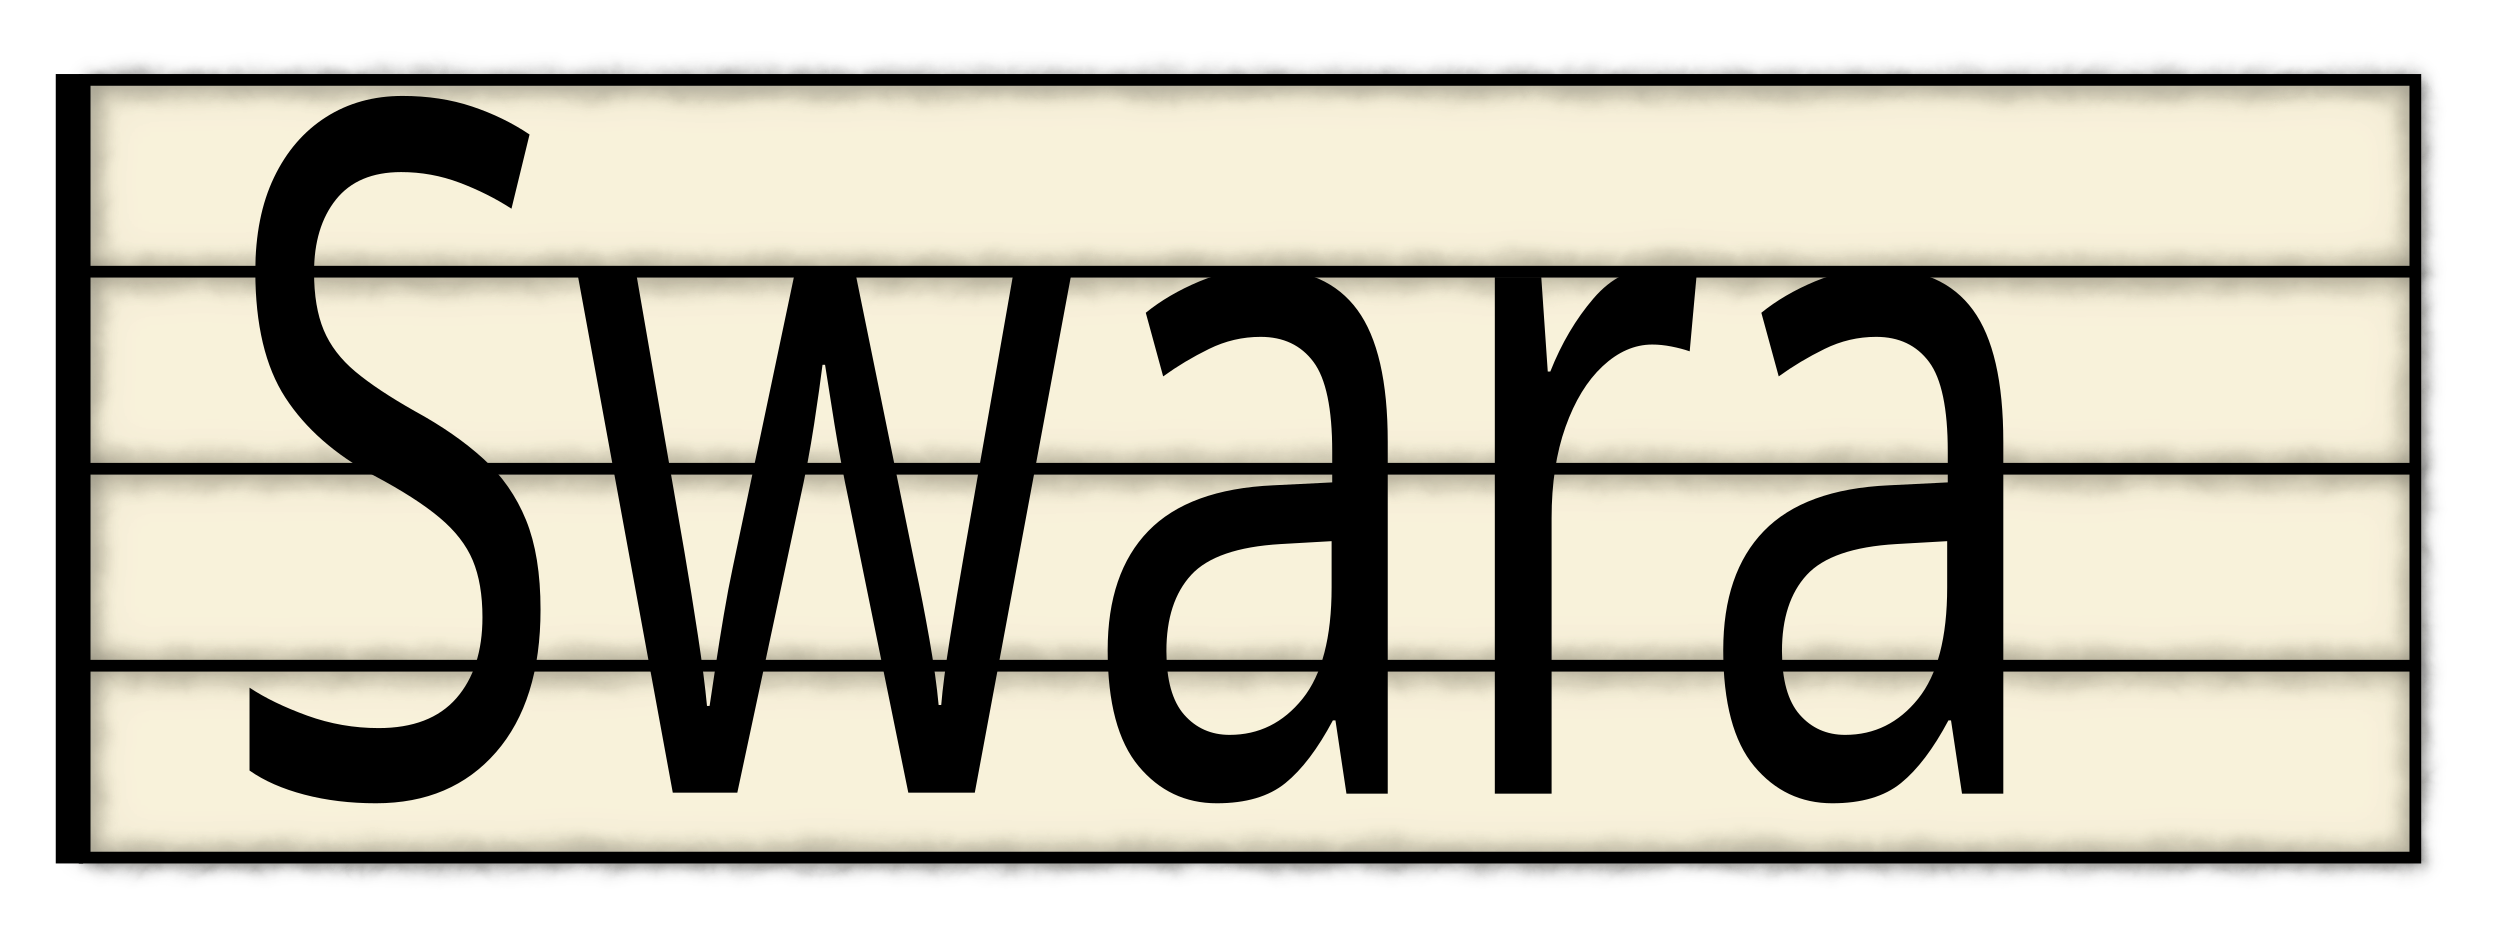
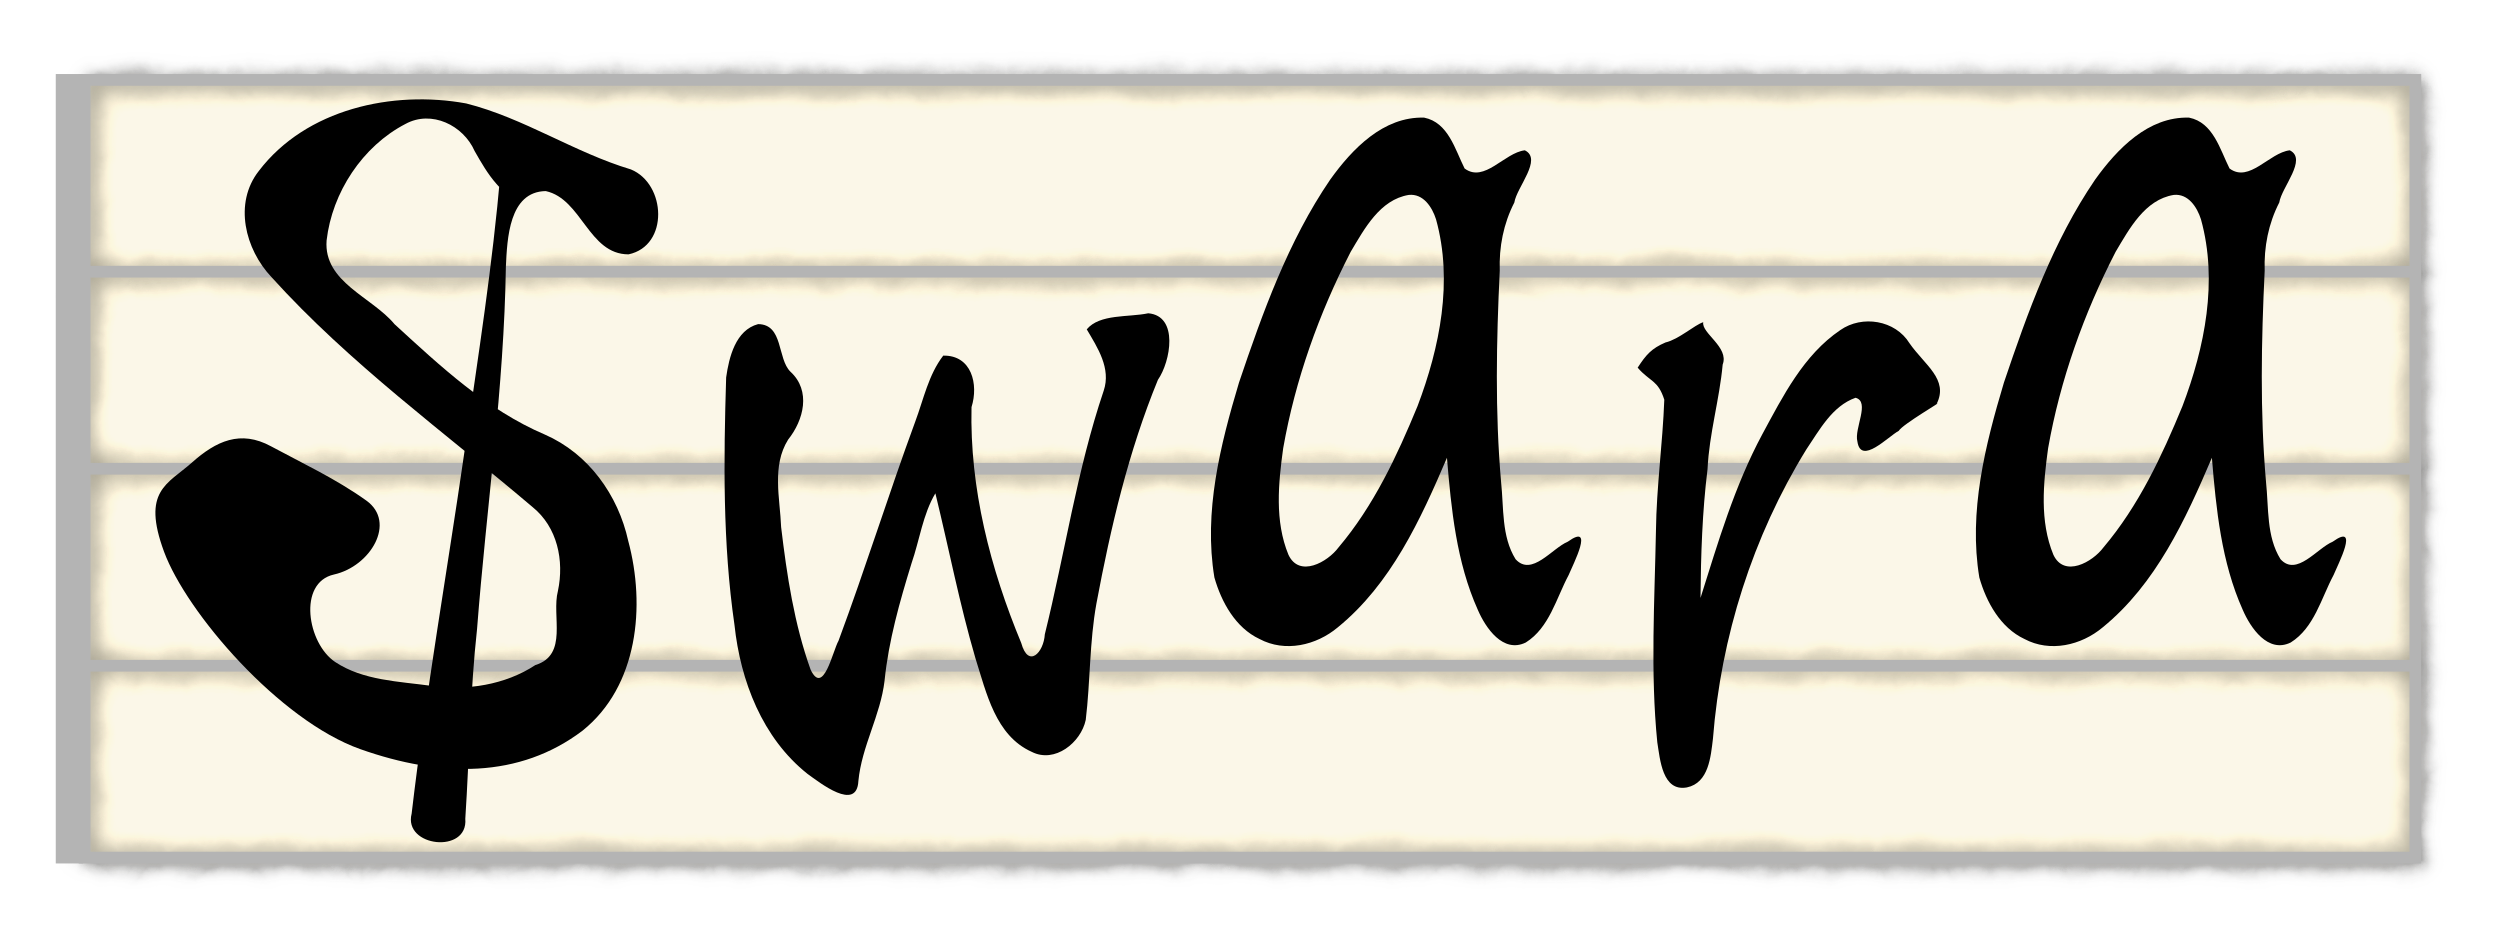
<svg xmlns="http://www.w3.org/2000/svg" width="640" height="240" id="svg2985" version="1.1">
  <defs id="defs2987">
    <filter id="filter3921" height="1.3" y="-0.15" width="1.3" x="-0.15" color-interpolation-filters="sRGB">
      <feGaussianBlur id="feGaussianBlur3923" stdDeviation="3" in="SourceGraphic" result="result1" />
      <feTurbulence id="feTurbulence3925" type="turbulence" baseFrequency="0.05" numOctaves="5" result="result0" />
      <feDisplacementMap id="feDisplacementMap3927" in2="result0" in="result1" xChannelSelector="R" yChannelSelector="G" scale="3" result="result2" />
      <feBlend id="feBlend3929" in2="result2" result="result5" in="result2" mode="multiply" />
      <feGaussianBlur id="feGaussianBlur3931" stdDeviation="5" in="result2" result="result4" />
      <feComposite id="feComposite3933" in2="result5" operator="arithmetic" in="result4" k2="0.25" k3="1" k1="1" result="result6" />
      <feComposite id="feComposite3935" in2="result2" operator="in" />
    </filter>
    <filter id="filter3921-5" height="1.3" y="-0.15" width="1.3" x="-0.15" color-interpolation-filters="sRGB">
      <feGaussianBlur id="feGaussianBlur3923-5" stdDeviation="3" in="SourceGraphic" result="result1" />
      <feTurbulence id="feTurbulence3925-1" type="turbulence" baseFrequency="0.05" numOctaves="5" result="result0" />
      <feDisplacementMap id="feDisplacementMap3927-7" in2="result0" in="result1" xChannelSelector="R" yChannelSelector="G" scale="3" result="result2" />
      <feBlend id="feBlend3929-1" in2="result2" result="result5" in="result2" mode="multiply" />
      <feGaussianBlur id="feGaussianBlur3931-1" stdDeviation="5" in="result2" result="result4" />
      <feComposite k4="0" id="feComposite3933-5" in2="result5" operator="arithmetic" in="result4" k2="0.25" k3="1" k1="1" result="result6" />
      <feComposite id="feComposite3935-2" in2="result2" operator="in" />
    </filter>
  </defs>
-   <g id="layer3" style="opacity:0.885;display:inline">
-     <path d="m 22.432,69.553 596.653,0 M 22.432,170.426 l 596.653,0 m -597.412,-50.426 596.653,0 M 21.674,20.454 l 596.653,0 0,199.093 -596.653,0 z" style="fill:#f4e6b5;fill-opacity:0.314;stroke:#000000;stroke-width:3;stroke-linecap:butt;stroke-linejoin:miter;stroke-miterlimit:4;stroke-opacity:1;stroke-dasharray:none;filter:url(#filter3921-5)" id="path3823" />
+   <g id="layer3" style="opacity:0.736;display:inline">
+     <path d="m 22.432,69.553 596.653,0 M 22.432,170.426 l 596.653,0 m -597.412,-50.426 596.653,0 M 21.674,20.454 l 596.653,0 0,199.093 -596.653,0 z" style="fill:#fbf2dc;fill-opacity:0.576;stroke:#000000;stroke-width:3;stroke-linecap:butt;stroke-linejoin:miter;stroke-miterlimit:4;stroke-opacity:1;stroke-dasharray:none;filter:url(#filter3921-5)" id="path3823" />
  </g>
  <g id="layer1" transform="translate(0,-240)" style="display:inline">
-     <path id="path3781-7" style="fill:#f4e6b5;fill-opacity:0.314;stroke:#000000;stroke-width:3;stroke-linecap:butt;stroke-linejoin:miter;stroke-miterlimit:4;stroke-opacity:1;stroke-dasharray:none" d="m 22.432,309.553 596.653,0 m -596.653,100.872 596.653,0 m -597.412,-50.426 596.653,0 m -596.653,-99.546 596.653,0 0,199.093 -596.653,0 z" />
-     <path style="fill:none;stroke:#000000;stroke-width:7;stroke-linecap:butt;stroke-linejoin:miter;stroke-miterlimit:4;stroke-opacity:1;stroke-dasharray:none" d="m 17.774,258.953 0,202.09" id="path3821" />
+     <path id="path3781-7" style="fill:#f4e6b5;fill-opacity:0.314;stroke:#b4b4b4;stroke-width:3;stroke-linecap:butt;stroke-linejoin:miter;stroke-miterlimit:4;stroke-opacity:1;stroke-dasharray:none" d="m 22.432,309.553 596.653,0 m -596.653,100.872 596.653,0 m -597.412,-50.426 596.653,0 m -596.653,-99.546 596.653,0 0,199.093 -596.653,0 z" />
+     <path style="fill:none;stroke:#b4b4b4;stroke-width:7;stroke-linecap:butt;stroke-linejoin:miter;stroke-miterlimit:4;stroke-opacity:1;stroke-dasharray:none" d="m 17.774,258.953 0,202.09" id="path3821" />
  </g>
  <g id="layer2" style="display:inline">
-     <text xml:space="preserve" style="font-size:201.87px;font-style:normal;font-variant:normal;font-weight:normal;font-stretch:normal;line-height:125%;letter-spacing:0px;word-spacing:0px;fill:#000000;fill-opacity:1;stroke:none;font-family:Meiryo;-inkscape-font-specification:Meiryo" x="67.769" y="166.253" id="text3815" transform="scale(0.8182542,1.222114)">
-       <tspan id="tspan3817" x="67.769" y="166.253" style="font-style:normal;font-variant:normal;font-weight:normal;font-stretch:normal;font-family:Segoe Print;-inkscape-font-specification:Segoe Print">Swara</tspan>
-     </text>
+     <g id="g4105">
+       <path id="path4027" d="m 121.51,38.678 c -2.898,-6.607 -11.046,-10.586 -17.699,-6.955 -11.027,5.712 -18.794,17.562 -20.202,29.839 -0.806,10.681 11.601,14.426 17.4,21.438 11.745,10.754 23.606,21.903 38.457,28.242 11.193,4.88 18.787,15.498 21.364,27.244 4.464,16.591 2.531,37.16 -11.707,48.569 -16.129,12.218 -36.169,12.063 -56.879,4.728 -20.711,-7.335 -44.486,-34.926 -50.253,-50.554 -5.768,-15.628 0.891,-17.255 7.125,-22.801 6.234,-5.546 12.436,-8.418 20.249,-4.184 7.813,4.233 16.626,8.318 24.415,13.901 7.789,5.582 1.069,16.843 -8.277,18.927 -9.347,2.084 -6.838,17.682 0.332,22.418 7.169,4.736 16.161,4.922 24.896,6.123 8.735,1.201 18.566,-0.249 26.324,-5.36 8.499,-2.621 4.095,-12.546 5.773,-18.97 1.64,-7.754 -0.119,-16.342 -6.524,-21.506 C 113.708,110.586 89.454,93.033 69.512,70.955 62.748,63.827 59.761,52.019 66.27,43.751 78.347,27.907 100.504,23.037 119.35,26.482 c 14.77,3.733 27.62,12.528 42.162,16.891 9.008,3.686 9.816,19.528 -0.609,21.745 -10.26,-0.009 -11.931,-14.176 -21.186,-16.2 -9.434,0.138 -9.863,12.241 -10.209,19.256 -0.466,31.062 -4.992,61.872 -7.379,92.813 -1.775,16.155 -1.947,32.419 -3.013,48.61 0.79,9.097 -15.928,7.238 -13.738,-1.294 3.587,-30.578 9.388,-64.031 13.337,-91.417 3.949,-27.386 7.307,-48.578 9.445,-73.035 2.351,-7.959 4.777,10.21 -1.047,3.248 -2.245,-2.533 -3.934,-5.494 -5.602,-8.421 z" style="font-size:201.87px;font-style:normal;font-variant:normal;font-weight:normal;font-stretch:normal;line-height:125%;letter-spacing:0px;word-spacing:0px;fill:#000000;fill-opacity:1;stroke:none;font-family:Segoe Print;-inkscape-font-specification:Segoe Print" />
+       <path id="path4029" d="m 239.457,126.293 c -3.22,5.397 -4.047,12.004 -6.113,17.935 -3.03,9.845 -5.861,19.779 -6.901,30.066 -1.038,8.86 -5.842,16.729 -6.696,25.638 -0.398,7.961 -9.864,0.445 -13.026,-1.82 -11.551,-9.174 -17.166,-23.796 -18.693,-38.116 -3.042,-20.971 -2.781,-42.254 -2.134,-63.373 0.736,-5.191 2.423,-12.12 8.187,-13.65 6.516,0.068 4.851,8.867 8.283,12.192 5.313,4.878 3.39,12.388 -0.611,17.386 -4.21,6.757 -2.073,14.958 -1.783,22.397 1.472,12.335 3.347,24.796 7.561,36.526 3.27,6.729 5.616,-4.746 7.135,-7.452 6.905,-18.584 12.807,-37.522 19.65,-56.128 2.129,-5.703 3.376,-11.941 7.154,-16.855 7.28,-0.139 9.078,7.347 7.24,13.175 -0.493,20.761 4.805,41.318 12.722,60.379 1.827,6.616 5.762,2.472 6.043,-2.216 5.146,-20.75 8.211,-42.042 15.072,-62.356 1.929,-5.726 -1.575,-11.016 -4.339,-15.708 3.322,-4.007 10.709,-3.04 15.741,-4.114 7.863,0.667 5.723,12.365 2.479,17.034 -7.534,18.354 -12.099,37.805 -15.741,57.257 -1.791,9.848 -1.545,19.905 -2.737,29.806 -1.225,5.793 -7.923,11.207 -13.839,8.172 -9.282,-4.172 -11.588,-15.122 -14.384,-23.901 -4.083,-13.926 -6.822,-28.19 -10.27,-42.273 z" style="font-size:201.87px;font-style:normal;font-variant:normal;font-weight:normal;font-stretch:normal;line-height:125%;letter-spacing:0px;word-spacing:0px;fill:#000000;fill-opacity:1;stroke:none;font-family:Segoe Print;-inkscape-font-specification:Segoe Print" />
+       <path id="path4031" d="m 370.421,117.192 c -6.764,15.83 -14.324,32.323 -27.965,43.424 -5.495,4.604 -13.47,6.468 -20.028,2.962 -6.143,-2.875 -9.75,-9.46 -11.541,-15.736 -2.795,-16.804 1.491,-33.841 6.289,-49.879 6.074,-17.983 12.59,-36.196 23.355,-51.981 5.628,-7.854 13.615,-16.183 24.046,-15.87 6.195,1.24 7.905,8.14 10.361,13.022 5.075,3.772 10.179,-4.054 15.421,-4.655 4.597,2.267 -2.082,9.44 -2.688,13.36 -2.788,5.427 -3.937,11.377 -3.734,17.453 -0.866,18.03 -1.232,36.114 0.343,54.117 0.715,6.598 0.069,13.9 3.709,19.749 4.141,4.54 9.303,-2.789 13.378,-4.494 6.953,-4.967 1.334,5.807 0.21,8.537 -3.181,5.959 -4.936,13.479 -10.976,17.279 -5.822,2.857 -10.304,-3.76 -12.289,-8.381 -5.46,-12.17 -6.802,-25.753 -7.891,-38.906 z m -9.781,-67.292 c -7.398,1.228 -11.35,8.677 -14.863,14.565 -8.126,15.79 -14.197,32.774 -17.281,50.284 -1.244,8.999 -2.197,18.666 1.341,27.257 2.77,5.972 10.036,1.905 12.836,-1.878 8.976,-10.61 14.968,-23.406 20.221,-36.173 5.712,-15.065 9.124,-31.961 4.729,-47.812 -0.987,-3.103 -3.251,-6.632 -6.982,-6.243 z" style="font-size:201.87px;font-style:normal;font-variant:normal;font-weight:normal;font-stretch:normal;line-height:125%;letter-spacing:0px;word-spacing:0px;fill:#000000;fill-opacity:1;stroke:none;font-family:Segoe Print;-inkscape-font-specification:Segoe Print" />
+       <path id="path4033" d="m 435.328,153.075 c 4.499,-14.235 8.716,-28.687 15.822,-41.903 5.277,-9.745 10.546,-20.287 19.969,-26.669 5.606,-3.915 14.063,-2.561 17.713,3.367 3.856,5.552 10.091,9.251 6.962,15.501 2.193,-1.1 -8.806,5.287 -9.705,6.917 -2.76,1.486 -9.702,8.867 -10.593,2.748 -0.894,-3.301 3.343,-10.217 -0.482,-11.207 -5.986,2.123 -9.211,8.237 -12.59,13.223 -13.747,22.312 -21.853,47.923 -23.907,74.026 -0.564,4.628 -1.064,11.349 -6.687,12.505 -6.281,1.135 -6.861,-7.218 -7.565,-11.571 -1.791,-17.996 -0.682,-36.115 -0.341,-54.155 0.129,-11.214 1.727,-22.358 2.135,-33.539 -1.638,-5.096 -3.607,-4.495 -6.82,-8.191 2.15,-3.314 3.538,-4.917 7.126,-6.457 3.436,-0.797 7.43,-4.484 9.667,-5.19 -0.529,2.803 6.681,6.392 4.973,10.845 -0.821,8.99 -3.455,17.721 -3.873,26.765 -1.358,10.921 -1.705,21.982 -1.802,32.983 z" style="font-size:201.87px;font-style:normal;font-variant:normal;font-weight:normal;font-stretch:normal;line-height:125%;letter-spacing:0px;word-spacing:0px;fill:#000000;fill-opacity:1;stroke:none;font-family:Segoe Print;-inkscape-font-specification:Segoe Print" />
+       <path id="path4031-7" d="m 566.243,117.192 c -6.764,15.83 -14.324,32.323 -27.965,43.424 -5.495,4.604 -13.47,6.468 -20.028,2.962 -6.143,-2.875 -9.75,-9.46 -11.541,-15.736 -2.795,-16.804 1.491,-33.841 6.289,-49.879 6.074,-17.983 12.59,-36.196 23.355,-51.981 5.628,-7.854 13.615,-16.183 24.046,-15.87 6.195,1.24 7.905,8.14 10.361,13.022 5.075,3.772 10.179,-4.054 15.421,-4.655 4.597,2.267 -2.082,9.44 -2.688,13.36 -2.788,5.427 -3.937,11.377 -3.734,17.453 -0.866,18.03 -1.232,36.114 0.343,54.117 0.715,6.598 0.069,13.9 3.709,19.749 4.141,4.54 9.303,-2.789 13.378,-4.494 6.953,-4.967 1.334,5.807 0.21,8.537 -3.181,5.959 -4.936,13.479 -10.976,17.279 -5.822,2.857 -10.304,-3.76 -12.289,-8.381 -5.46,-12.17 -6.802,-25.753 -7.891,-38.906 z m -9.781,-67.292 c -7.398,1.228 -11.35,8.677 -14.863,14.565 -8.126,15.79 -14.197,32.774 -17.281,50.284 -1.244,8.999 -2.197,18.666 1.341,27.257 2.77,5.972 10.036,1.905 12.836,-1.878 8.976,-10.61 14.968,-23.406 20.221,-36.173 5.712,-15.064 9.124,-31.961 4.729,-47.812 -0.987,-3.103 -3.251,-6.632 -6.982,-6.243 z" style="font-size:201.87px;font-style:normal;font-variant:normal;font-weight:normal;font-stretch:normal;line-height:125%;letter-spacing:0px;word-spacing:0px;fill:#000000;fill-opacity:1;stroke:none;display:inline;font-family:Segoe Print;-inkscape-font-specification:Segoe Print" />
+     </g>
  </g>
</svg>
